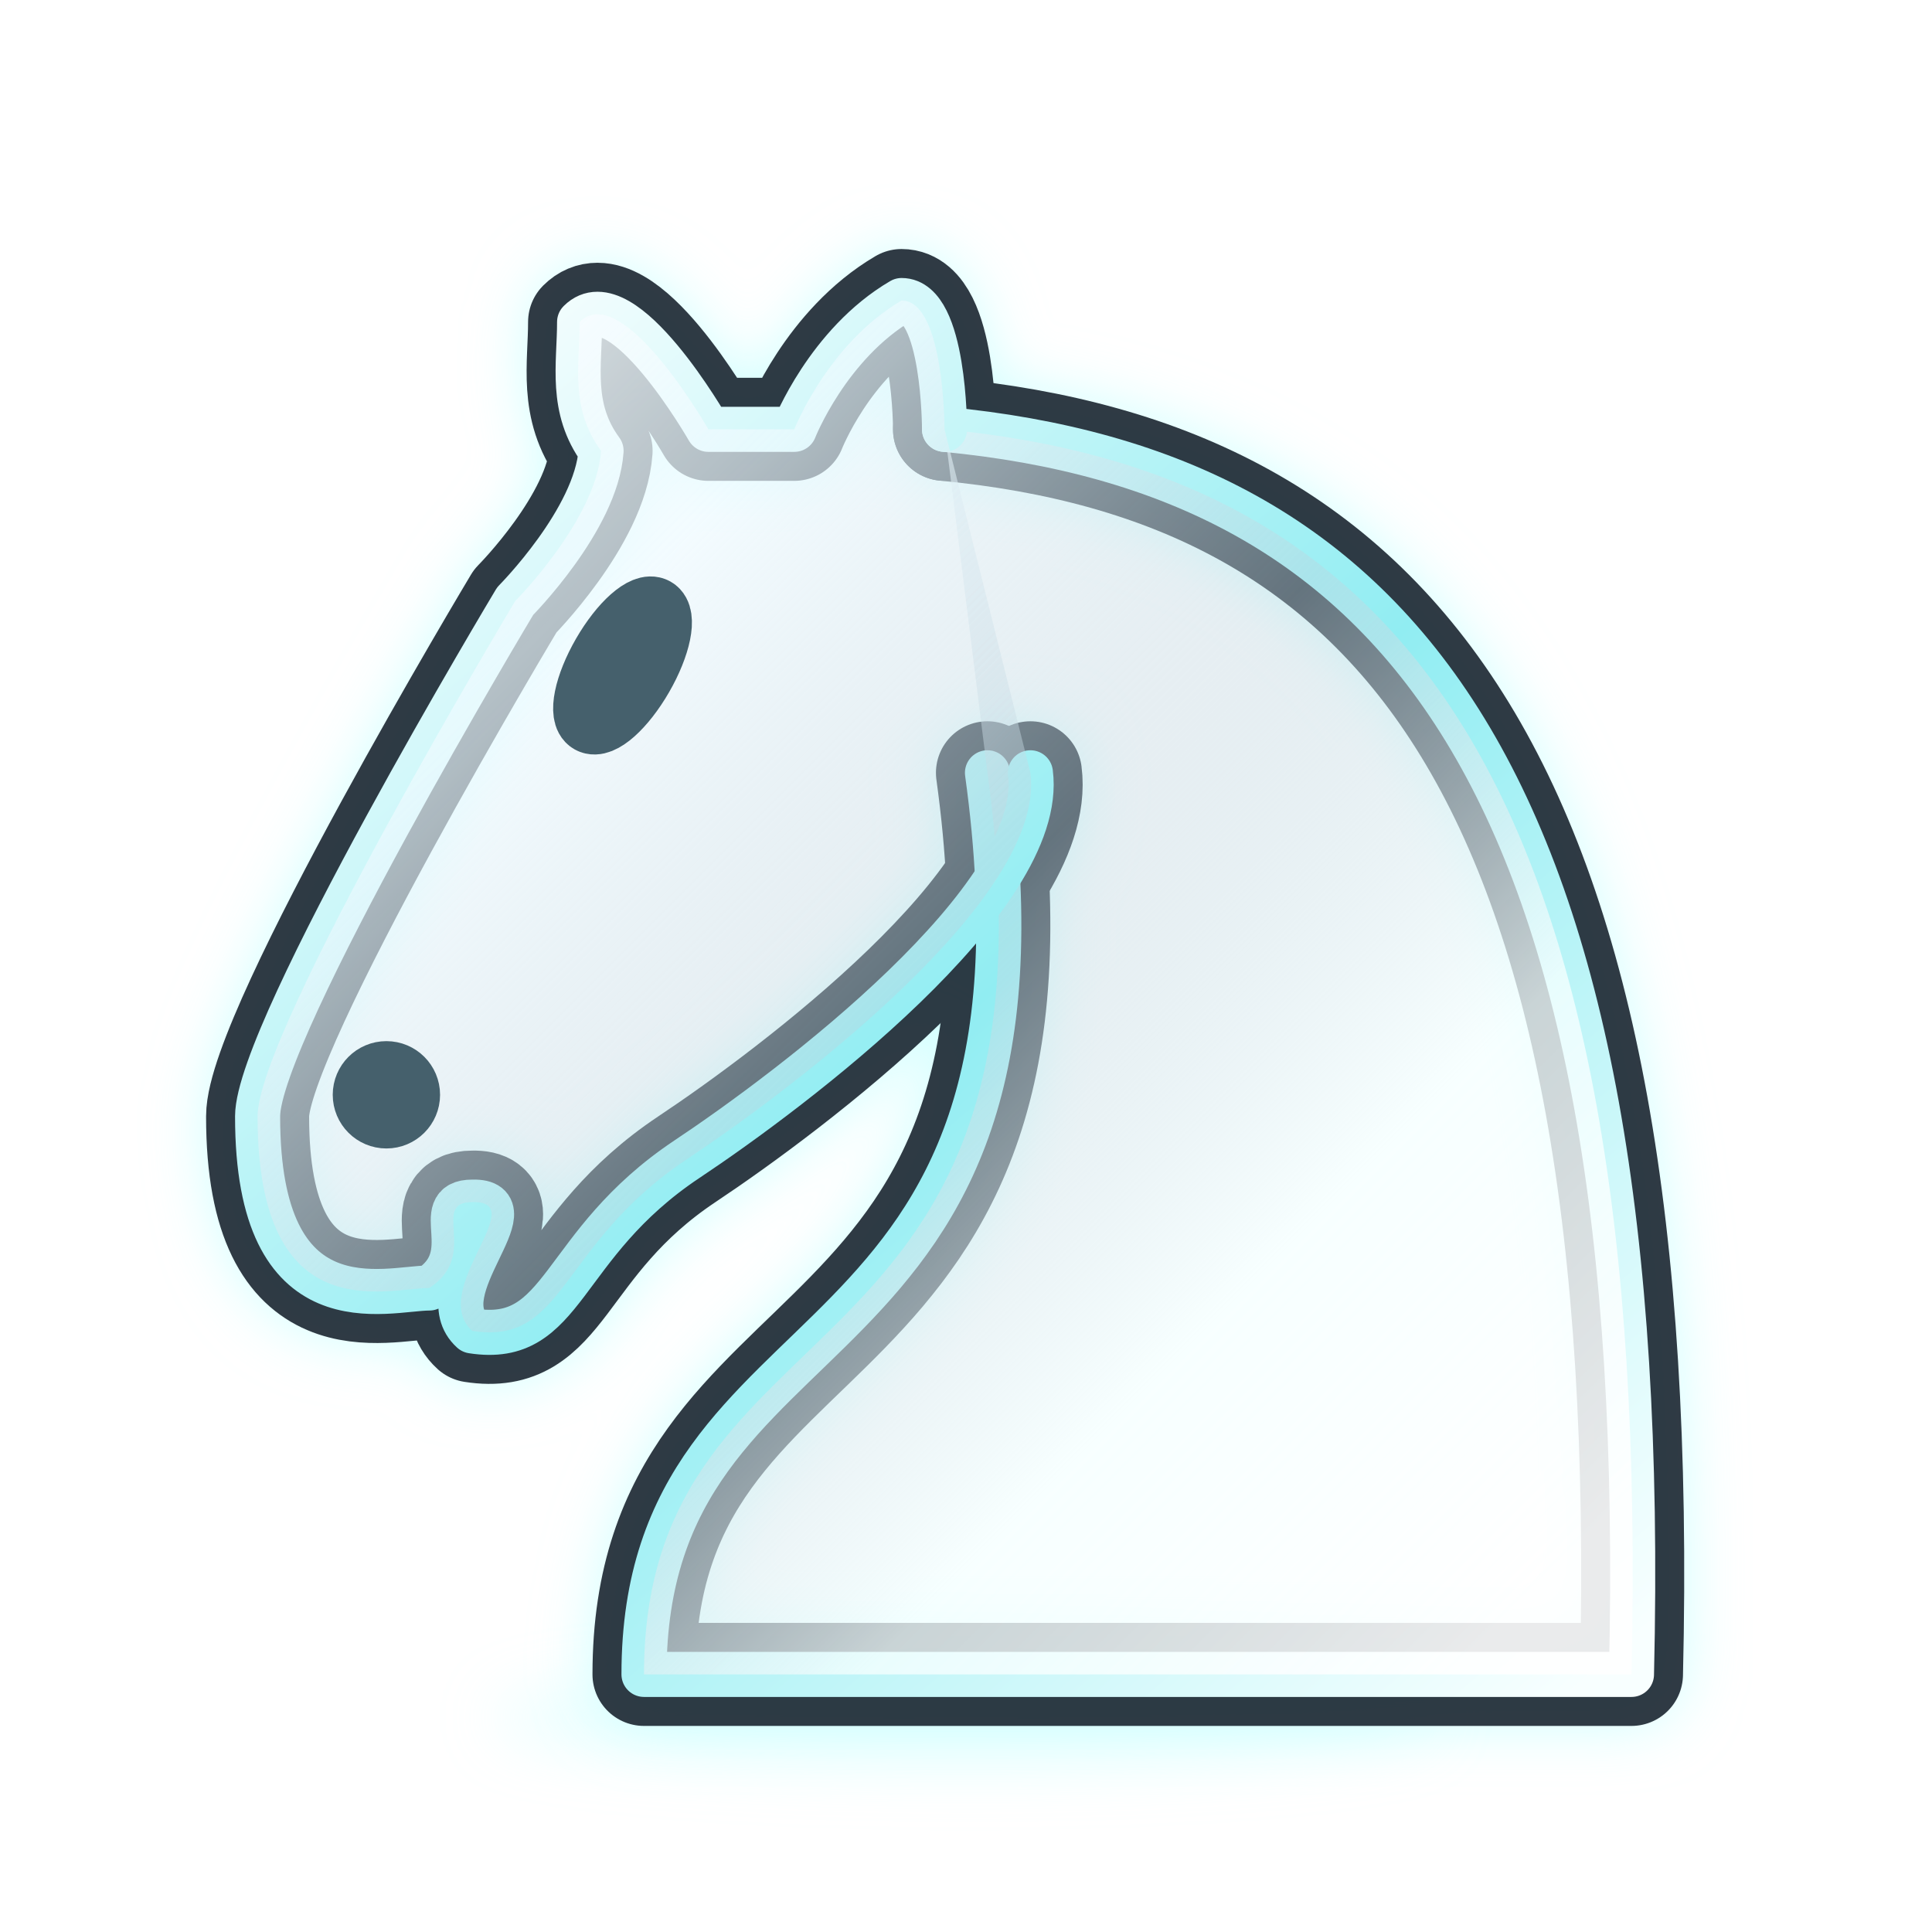
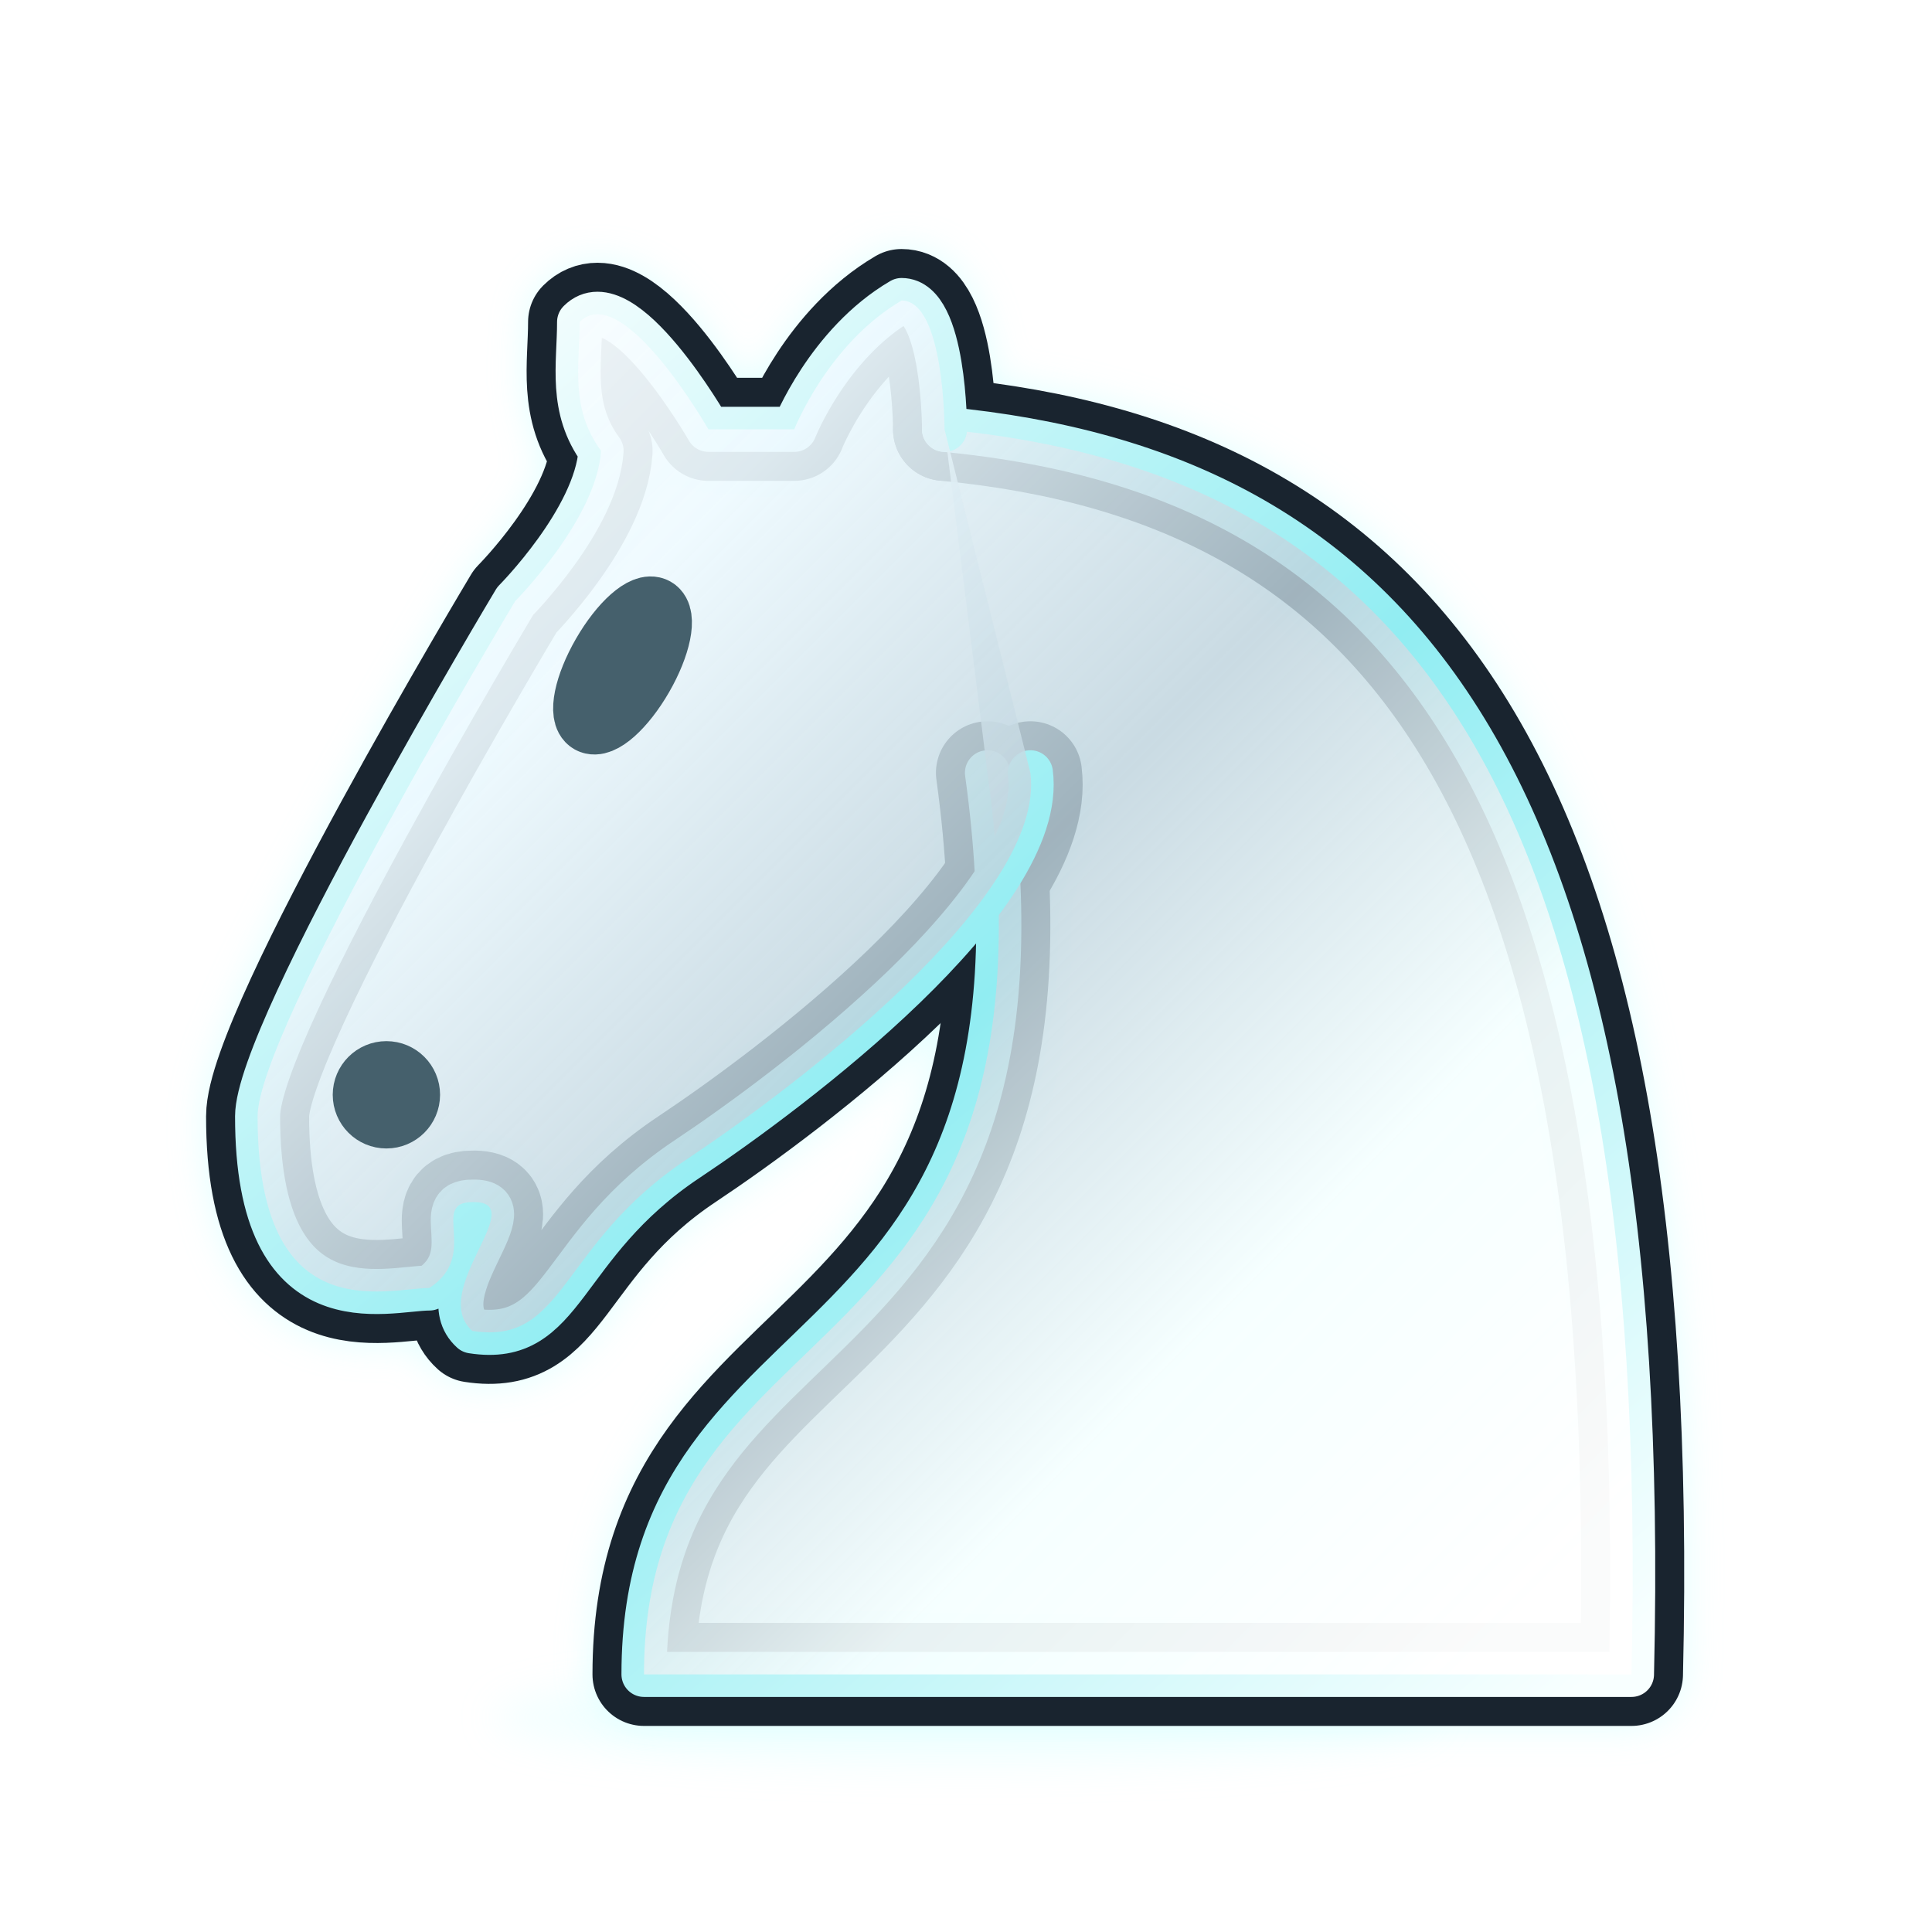
<svg xmlns="http://www.w3.org/2000/svg" version="1.1" width="128" height="128" viewBox="0 0 45 45">
  <defs>
    <linearGradient id="glass-body" gradientUnits="userSpaceOnUse" x1="7" y1="8" x2="36" y2="37">
-       <stop offset="0" stop-color="#ffffff" stop-opacity="0.92" />
-       <stop offset="0.23" stop-color="#eefaff" stop-opacity="0.68" />
-       <stop offset="0.5" stop-color="#bed3dd" stop-opacity="0.38" />
-       <stop offset="0.76" stop-color="#f5ffff" stop-opacity="0.78" />
-       <stop offset="1" stop-color="#ffffff" stop-opacity="0.9" />
+       <stop offset="0" stop-color="#ffffff" stop-opacity="0.98" />
+       <stop offset="0.23" stop-color="#eefaff" stop-opacity="0.92" />
+       <stop offset="0.5" stop-color="#bed3dd" stop-opacity="0.82" />
+       <stop offset="0.76" stop-color="#f5ffff" stop-opacity="0.94" />
+       <stop offset="1" stop-color="#ffffff" stop-opacity="0.98" />
    </linearGradient>
    <linearGradient id="glass-rim" gradientUnits="userSpaceOnUse" x1="8" y1="8" x2="36" y2="40">
      <stop stop-color="#ffffff" />
      <stop offset=".5" stop-color="#91edf2" />
      <stop offset="1" stop-color="#f8ffff" />
    </linearGradient>
    <filter id="neon-halo" filterUnits="userSpaceOnUse" x="0" y="0" width="45" height="45">
-       <feGaussianBlur stdDeviation=".7" />
+       <feGaussianBlur stdDeviation=".45" />
    </filter>
  </defs>
-   <ellipse cx="22.5" cy="40" rx="11" ry="1.1" fill="#b8ffff" opacity=".32" filter="url(#neon-halo)" />
-   <g fill="none" stroke-linecap="round" stroke-linejoin="round" stroke="#b8ffff" stroke-width="2.3" opacity=".68" filter="url(#neon-halo)">
+   <ellipse cx="22.5" cy="40" rx="11" ry="1.1" fill="#b8ffff" opacity=".18" filter="url(#neon-halo)" />
+   <g fill="none" stroke-linecap="round" stroke-linejoin="round" stroke="#b8ffff" stroke-width="2.3" opacity=".45" filter="url(#neon-halo)">
    <path d="M 22,10 C 32.5,11 38.5,18 38,39 L 15,39 C 15,30 25,32.5 23,18" />
    <path d="M 24,18 C 24.38,20.91 18.45,25.37 16,27 C 13,29 13.18,31.34 11,31 C 9.958,30.06 12.41,27.96 11,28 C 10,28 11.19,29.23 10,30 C 9,30 5.997,31 6,26 C 6,24 12,14 12,14 C 12,14 13.89,12.1 14,10.5 C 13.27,9.506 13.5,8.5 13.5,7.5 C 14.5,6.5 16.5,10 16.5,10 L 18.5,10 C 18.5,10 19.28,8.008 21,7 C 22,7 22,10 22,10" />
  </g>
-   <g fill="none" stroke-linecap="round" stroke-linejoin="round" stroke="#111b26" stroke-width="2.4" opacity=".86">
+   <g fill="none" stroke-linecap="round" stroke-linejoin="round" stroke="#111b26" stroke-width="2.4" opacity=".96">
    <path d="M 22,10 C 32.5,11 38.5,18 38,39 L 15,39 C 15,30 25,32.5 23,18" />
    <path d="M 24,18 C 24.38,20.91 18.45,25.37 16,27 C 13,29 13.18,31.34 11,31 C 9.958,30.06 12.41,27.96 11,28 C 10,28 11.19,29.23 10,30 C 9,30 5.997,31 6,26 C 6,24 12,14 12,14 C 12,14 13.89,12.1 14,10.5 C 13.27,9.506 13.5,8.5 13.5,7.5 C 14.5,6.5 16.5,10 16.5,10 L 18.5,10 C 18.5,10 19.28,8.008 21,7 C 22,7 22,10 22,10" />
  </g>
  <g fill="url(#glass-body)" stroke="url(#glass-rim)" stroke-width="1.05" stroke-linecap="round" stroke-linejoin="round" paint-order="stroke fill">
    <path d="M 22,10 C 32.5,11 38.5,18 38,39 L 15,39 C 15,30 25,32.5 23,18" />
    <path d="M 24,18 C 24.38,20.91 18.45,25.37 16,27 C 13,29 13.18,31.34 11,31 C 9.958,30.06 12.41,27.96 11,28 C 10,28 11.19,29.23 10,30 C 9,30 5.997,31 6,26 C 6,24 12,14 12,14 C 12,14 13.89,12.1 14,10.5 C 13.27,9.506 13.5,8.5 13.5,7.5 C 14.5,6.5 16.5,10 16.5,10 L 18.5,10 C 18.5,10 19.28,8.008 21,7 C 22,7 22,10 22,10" />
  </g>
  <g fill="#45606c" stroke="#45606c" stroke-width="1.5" stroke-linejoin="round">
    <path d="M 9.5,25.5 A 0.5,0.5,0 1,1 8.5,25.5 A 0.5,0.5,0 1,1 9.5,25.5 Z" />
    <path d="M 15.25,14.2 A 0.5,1.5,30 1,1 13.75,16.8 A 0.5,1.5,30 1,1 15.25,14.2 Z" />
  </g>
</svg>
